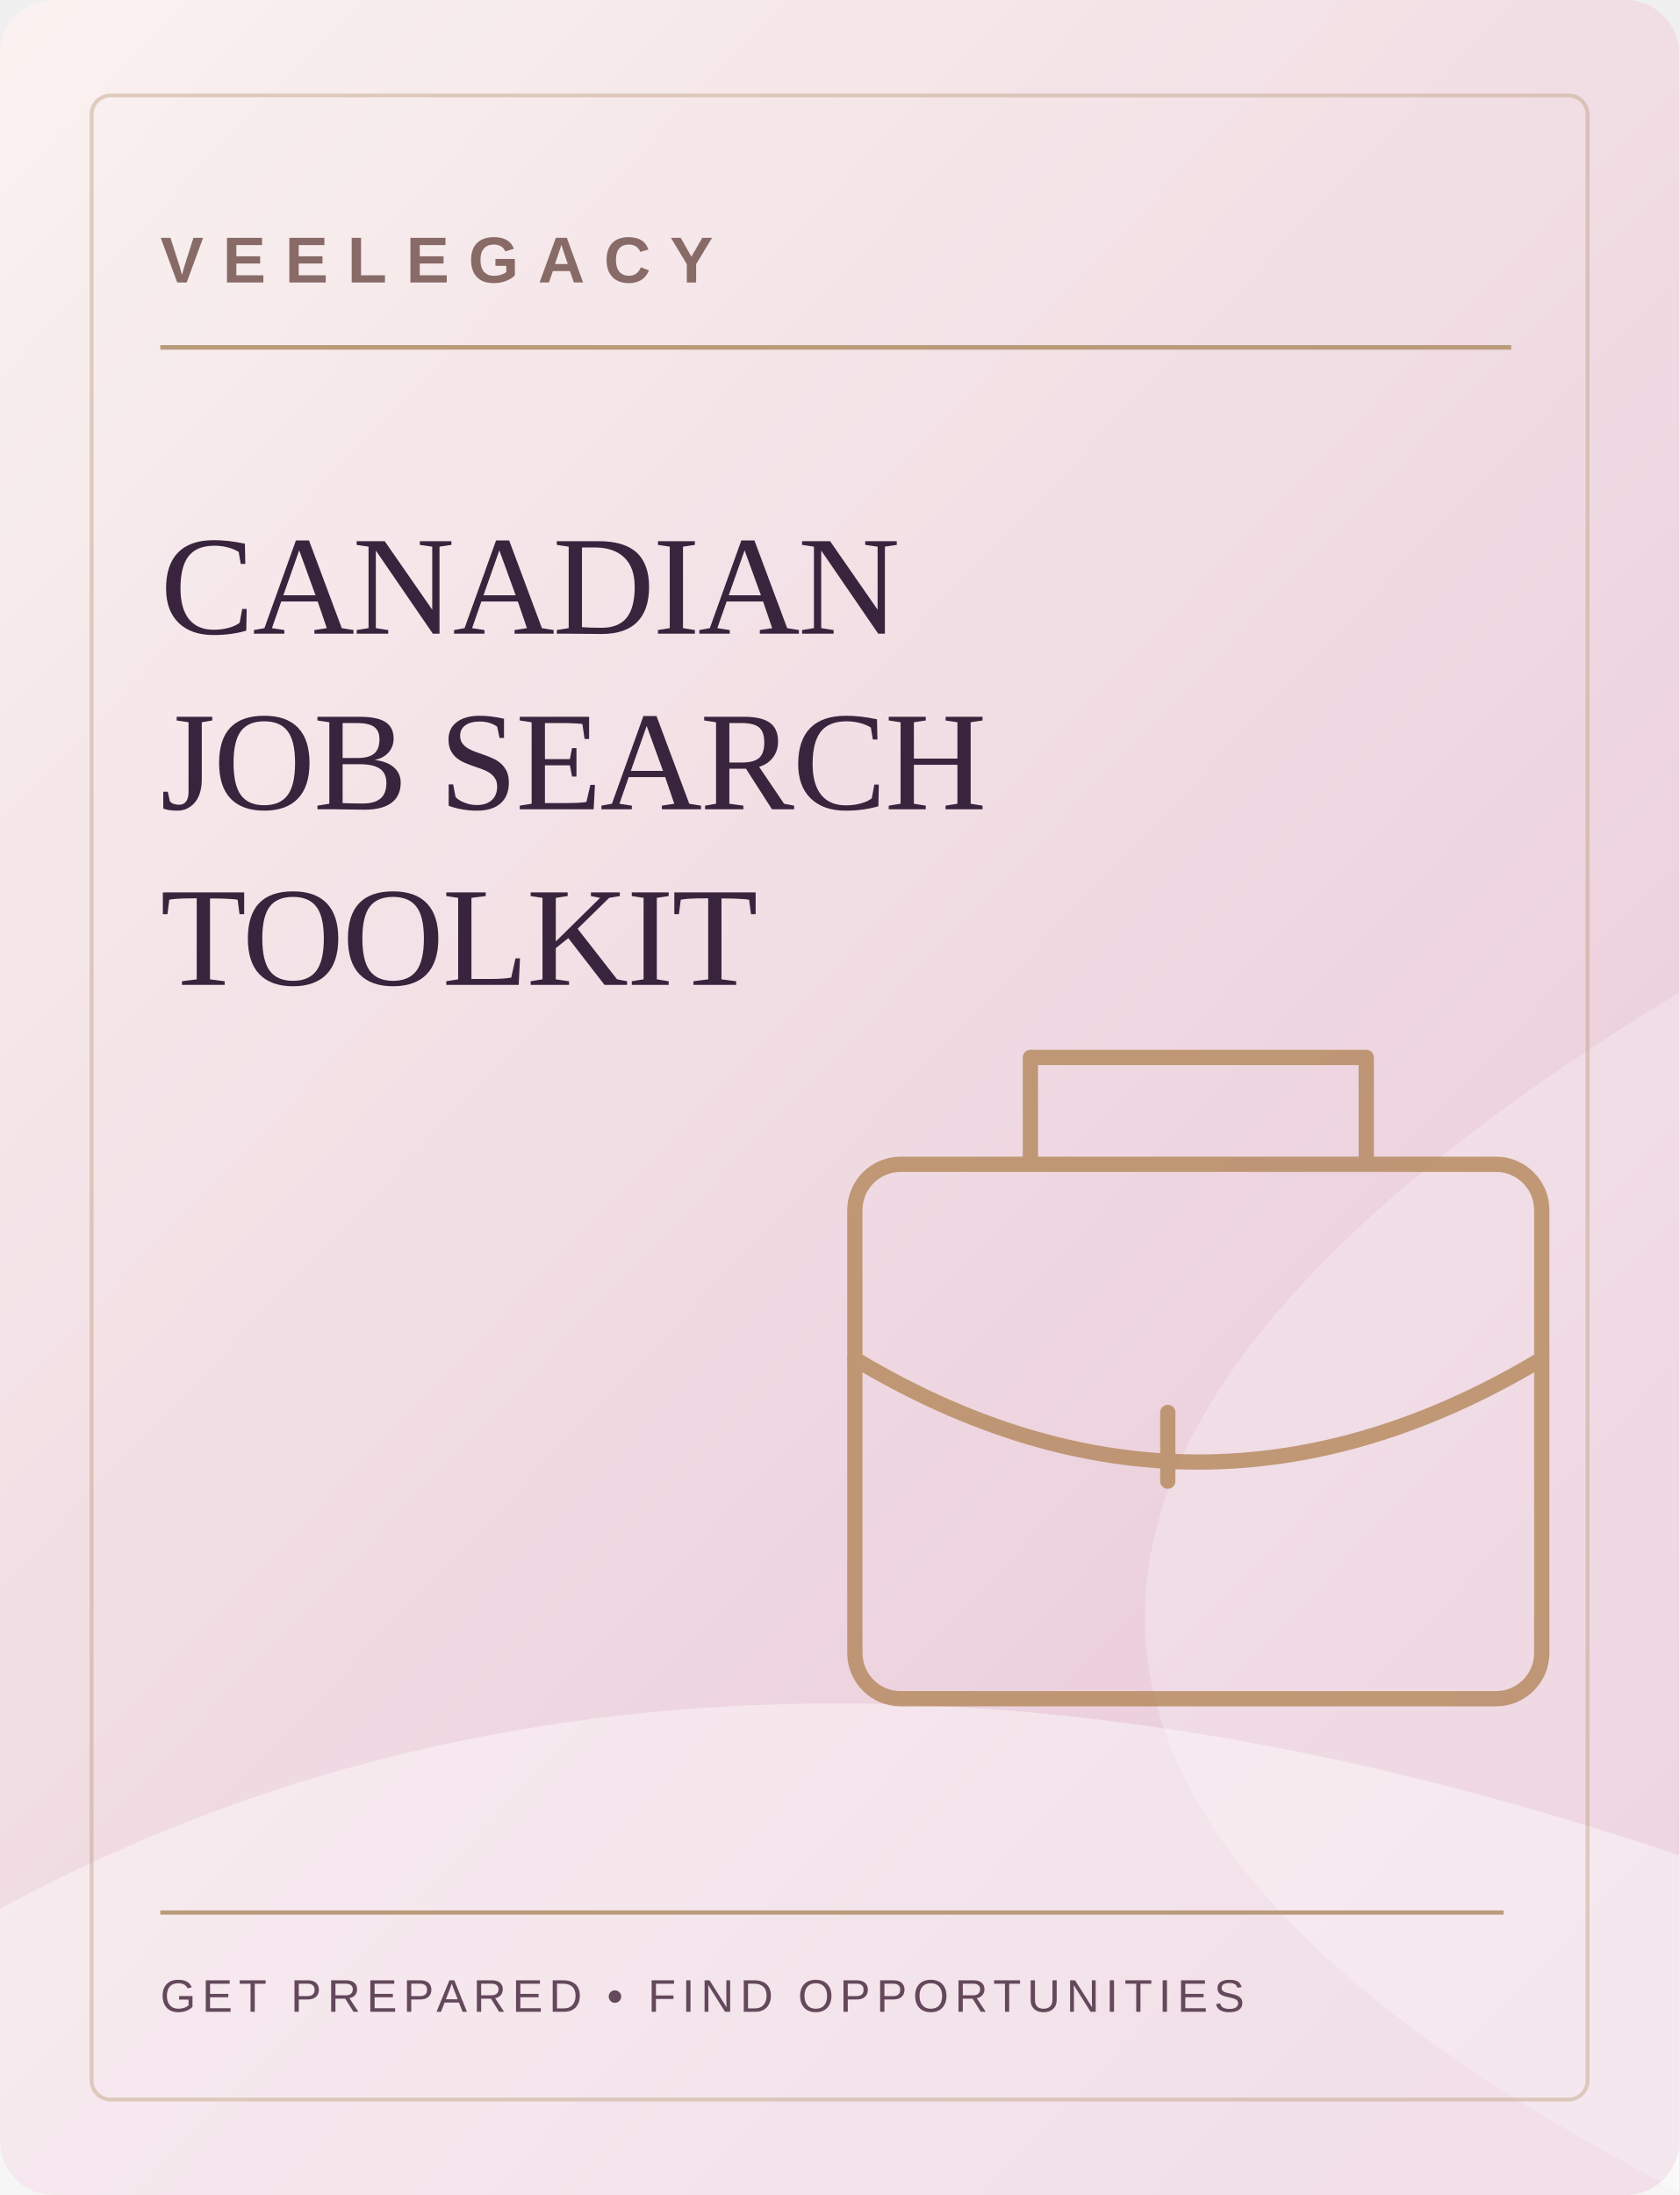
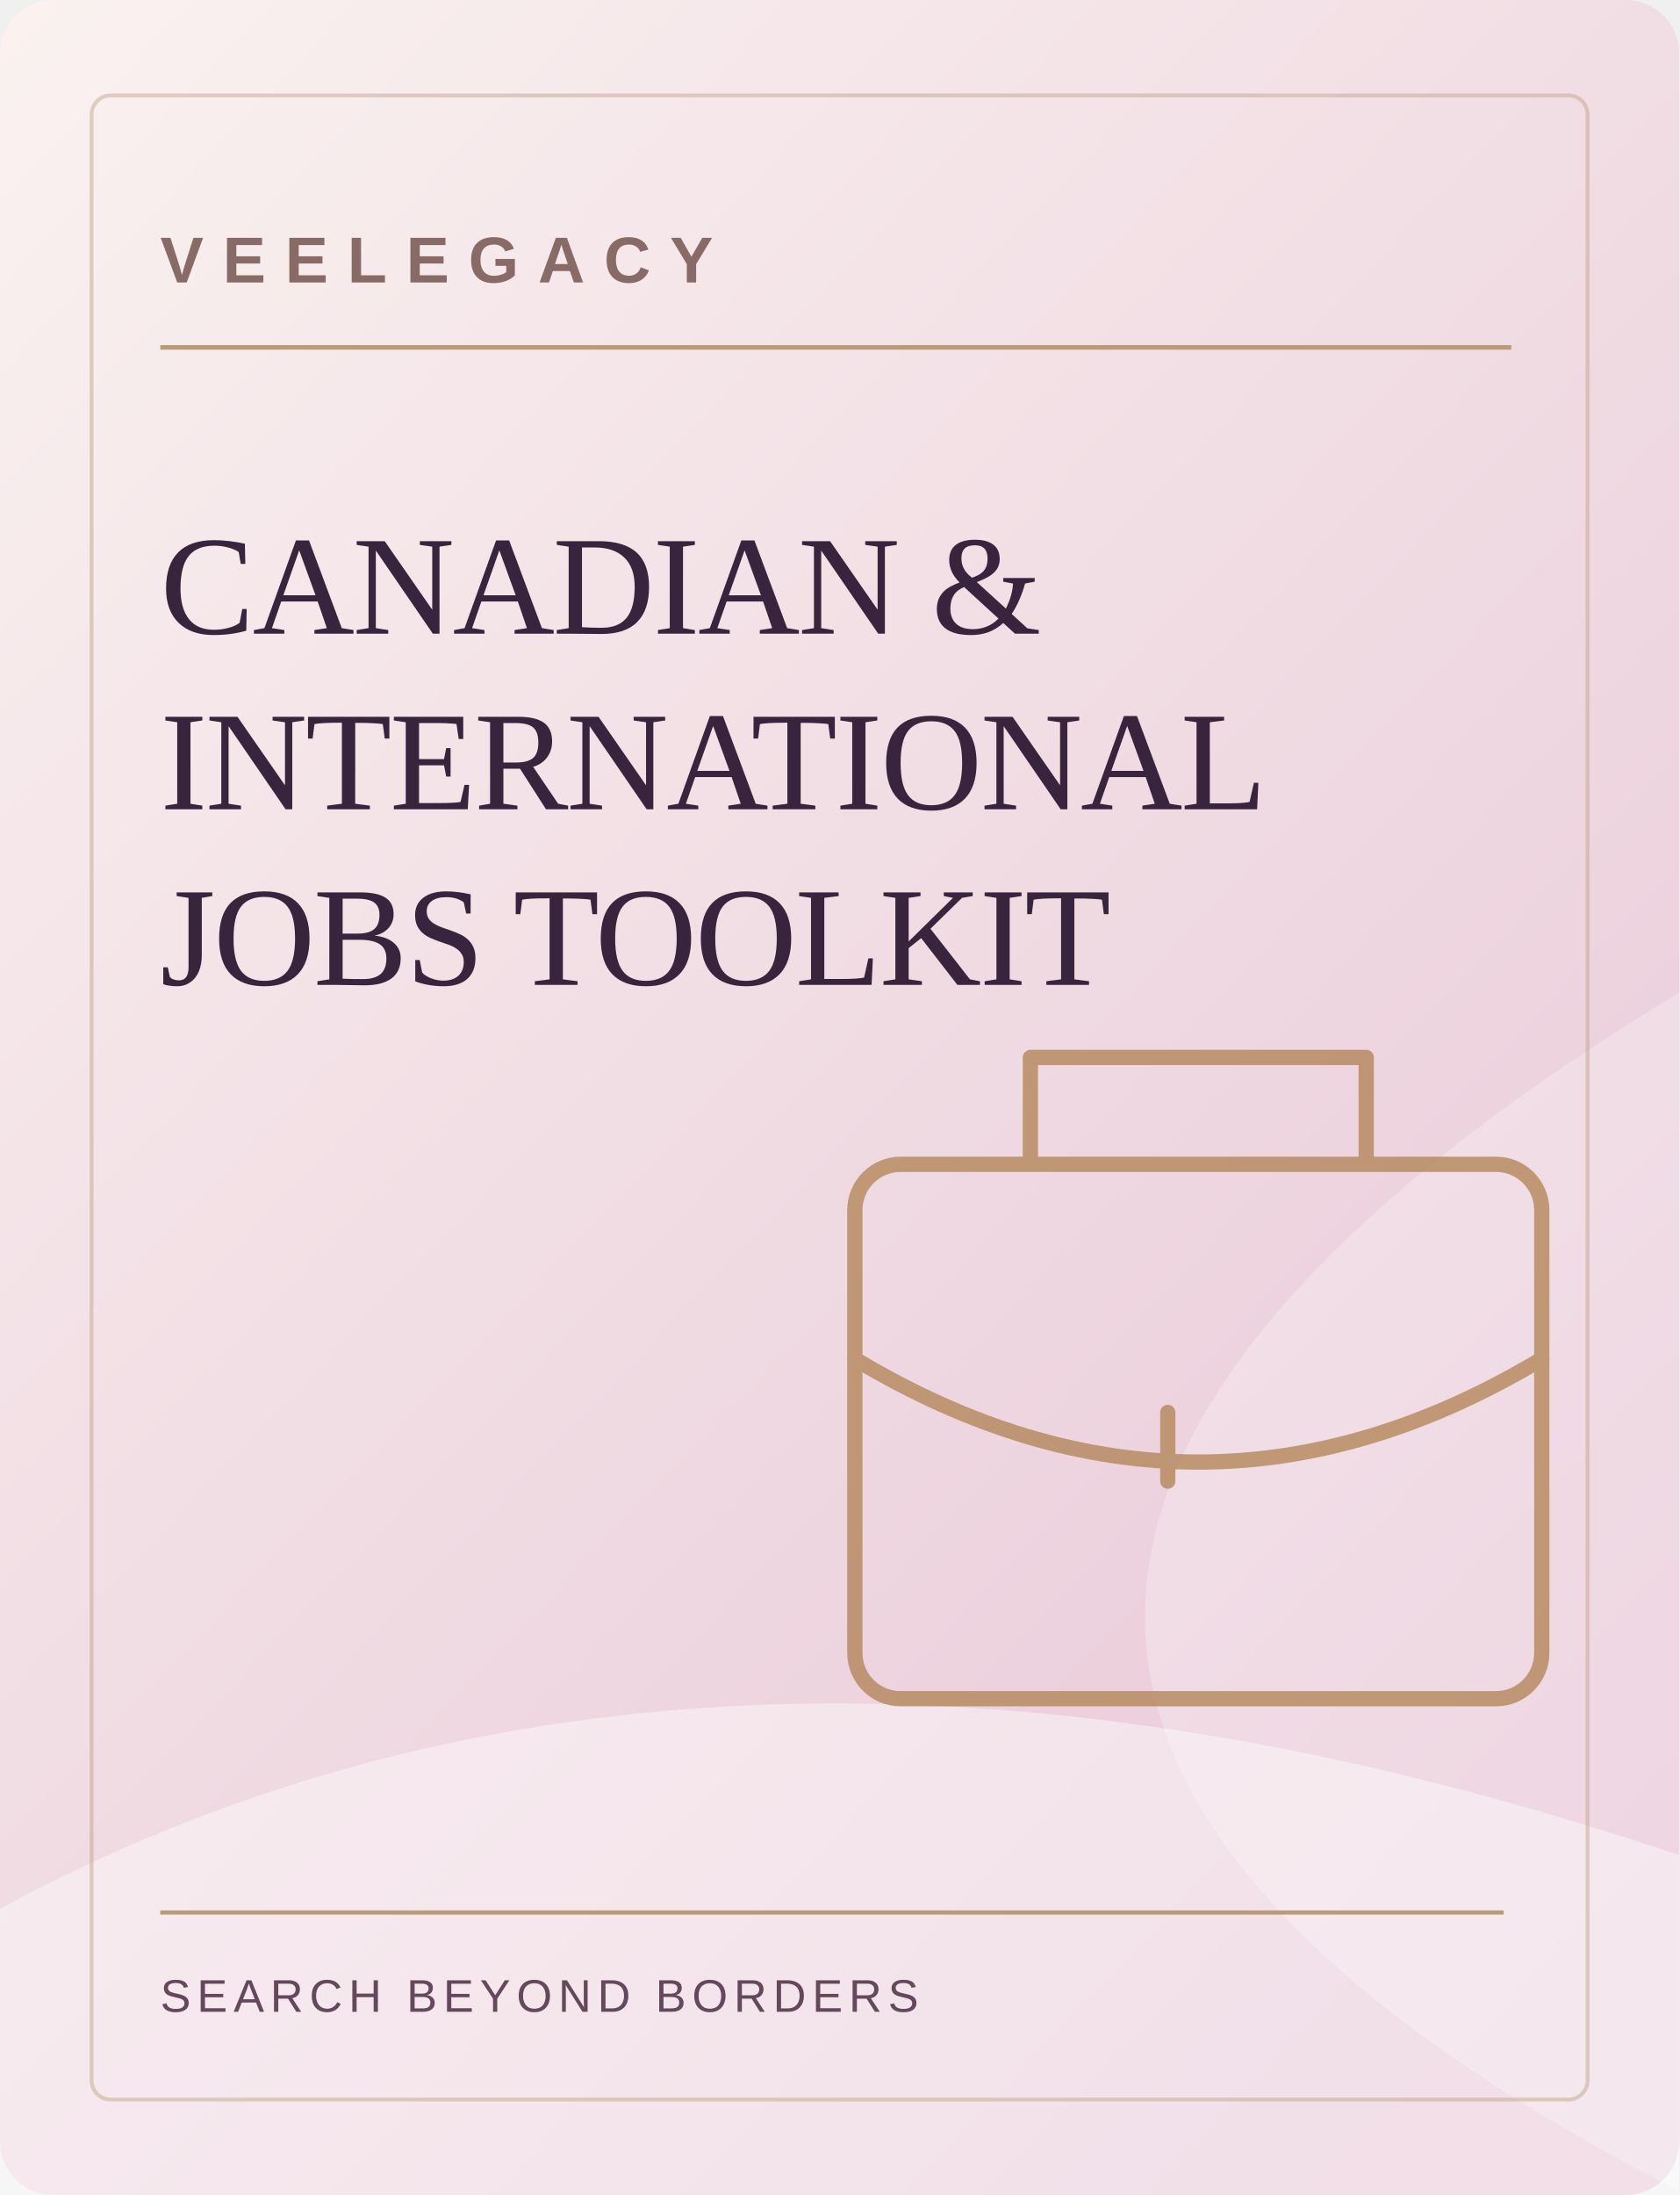
<svg xmlns="http://www.w3.org/2000/svg" viewBox="0 0 440 575" width="440" height="575" role="img" aria-label="CANADIAN JOB SEARCH TOOLKIT VeeLegacy book cover">
  <defs>
    <linearGradient id="g" x1="0" y1="0" x2=".8" y2="1">
      <stop stop-color="#faf2f0" />
      <stop offset="1" stop-color="#e8c8d8" />
    </linearGradient>
  </defs>
  <rect width="440" height="575" rx="14" fill="url(#g)" />
  <path d="M440 260Q160 430 440 574" fill="#fff" opacity=".25" />
  <path d="M0 500Q185 400 440 486V575H0" fill="#fff" opacity=".42" />
  <rect x="24" y="25" width="392" height="525" rx="5" fill="none" stroke="#b99b7a" opacity=".42" />
  <text x="42" y="74" font-family="Arial,sans-serif" font-weight="700" font-size="17" letter-spacing="5" fill="#886b67">VEELEGACY</text>
  <line x1="42" y1="91" x2="396" y2="91" stroke="#b99b7a" stroke-width="1.2" />
-   <text x="42" y="166" font-family="Georgia, 'Times New Roman', serif" font-weight="500" font-size="37" letter-spacing="-0.5" fill="#39243e">CANADIAN</text>
-   <text x="42" y="212" font-family="Georgia, 'Times New Roman', serif" font-weight="500" font-size="37" letter-spacing="-0.5" fill="#39243e">JOB SEARCH</text>
-   <text x="42" y="258" font-family="Georgia, 'Times New Roman', serif" font-weight="500" font-size="37" letter-spacing="-0.5" fill="#39243e">TOOLKIT</text>
+   <text x="42" y="166" font-family="Georgia, 'Times New Roman', serif" font-weight="500" font-size="37" letter-spacing="-0.5" fill="#39243e">CANADIAN &amp;</text>
+   <text x="42" y="212" font-family="Georgia, 'Times New Roman', serif" font-weight="500" font-size="37" letter-spacing="-0.5" fill="#39243e">INTERNATIONAL</text>
+   <text x="42" y="258" font-family="Georgia, 'Times New Roman', serif" font-weight="500" font-size="37" letter-spacing="-0.5" fill="#39243e">JOBS TOOLKIT</text>
  <g opacity=".77">
    <rect x="224" y="305" width="180" height="140" rx="12" stroke="#b18456" stroke-width="4" stroke-linejoin="round" stroke-linecap="round" fill="none" />
    <path d="M270 304v-27h88v27M224 356q90 54 180 0M306 370v18" stroke="#b18456" stroke-width="4" stroke-linejoin="round" stroke-linecap="round" fill="none" />
  </g>
  <line x1="42" y1="501" x2="394" y2="501" stroke="#b99b7a" stroke-width="1.1" />
-   <text x="42" y="527" font-family="Arial,sans-serif" font-size="12" letter-spacing="1.6" fill="#64485b">GET PREPARED • FIND OPPORTUNITIES</text>
+   <text x="42" y="527" font-family="Arial,sans-serif" font-size="12" letter-spacing="1.6" fill="#64485b">SEARCH BEYOND BORDERS</text>
</svg>
